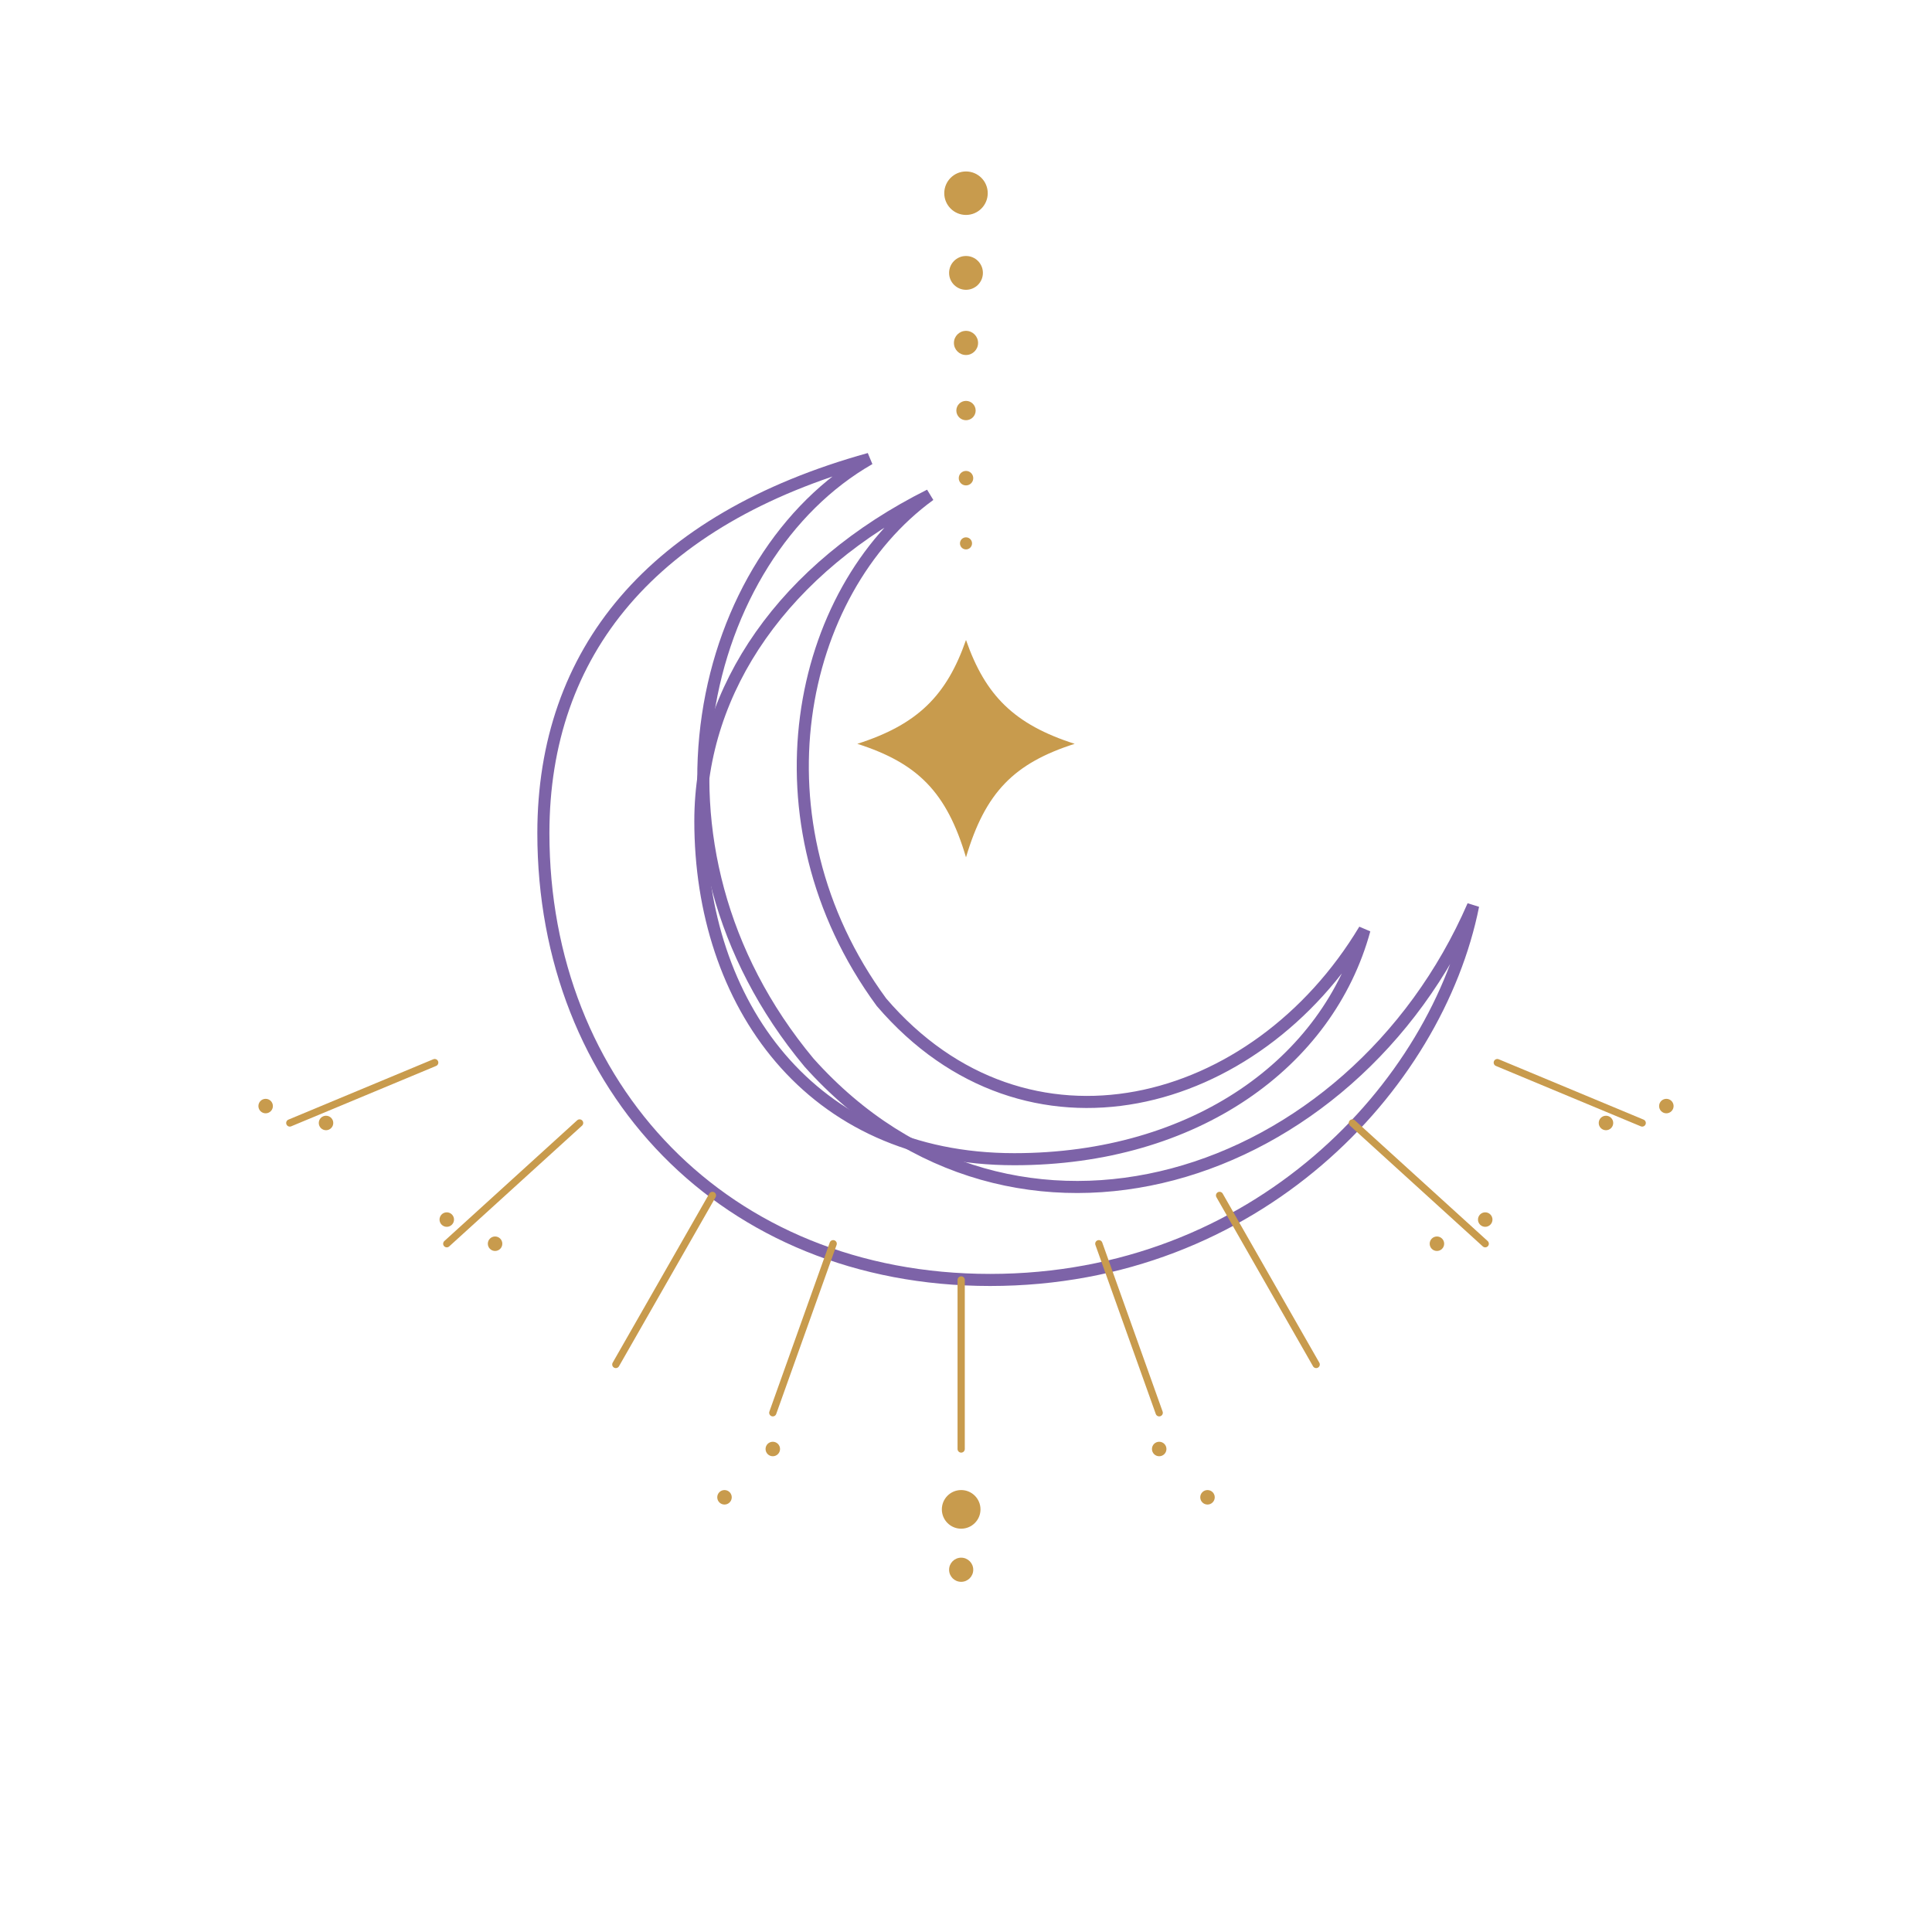
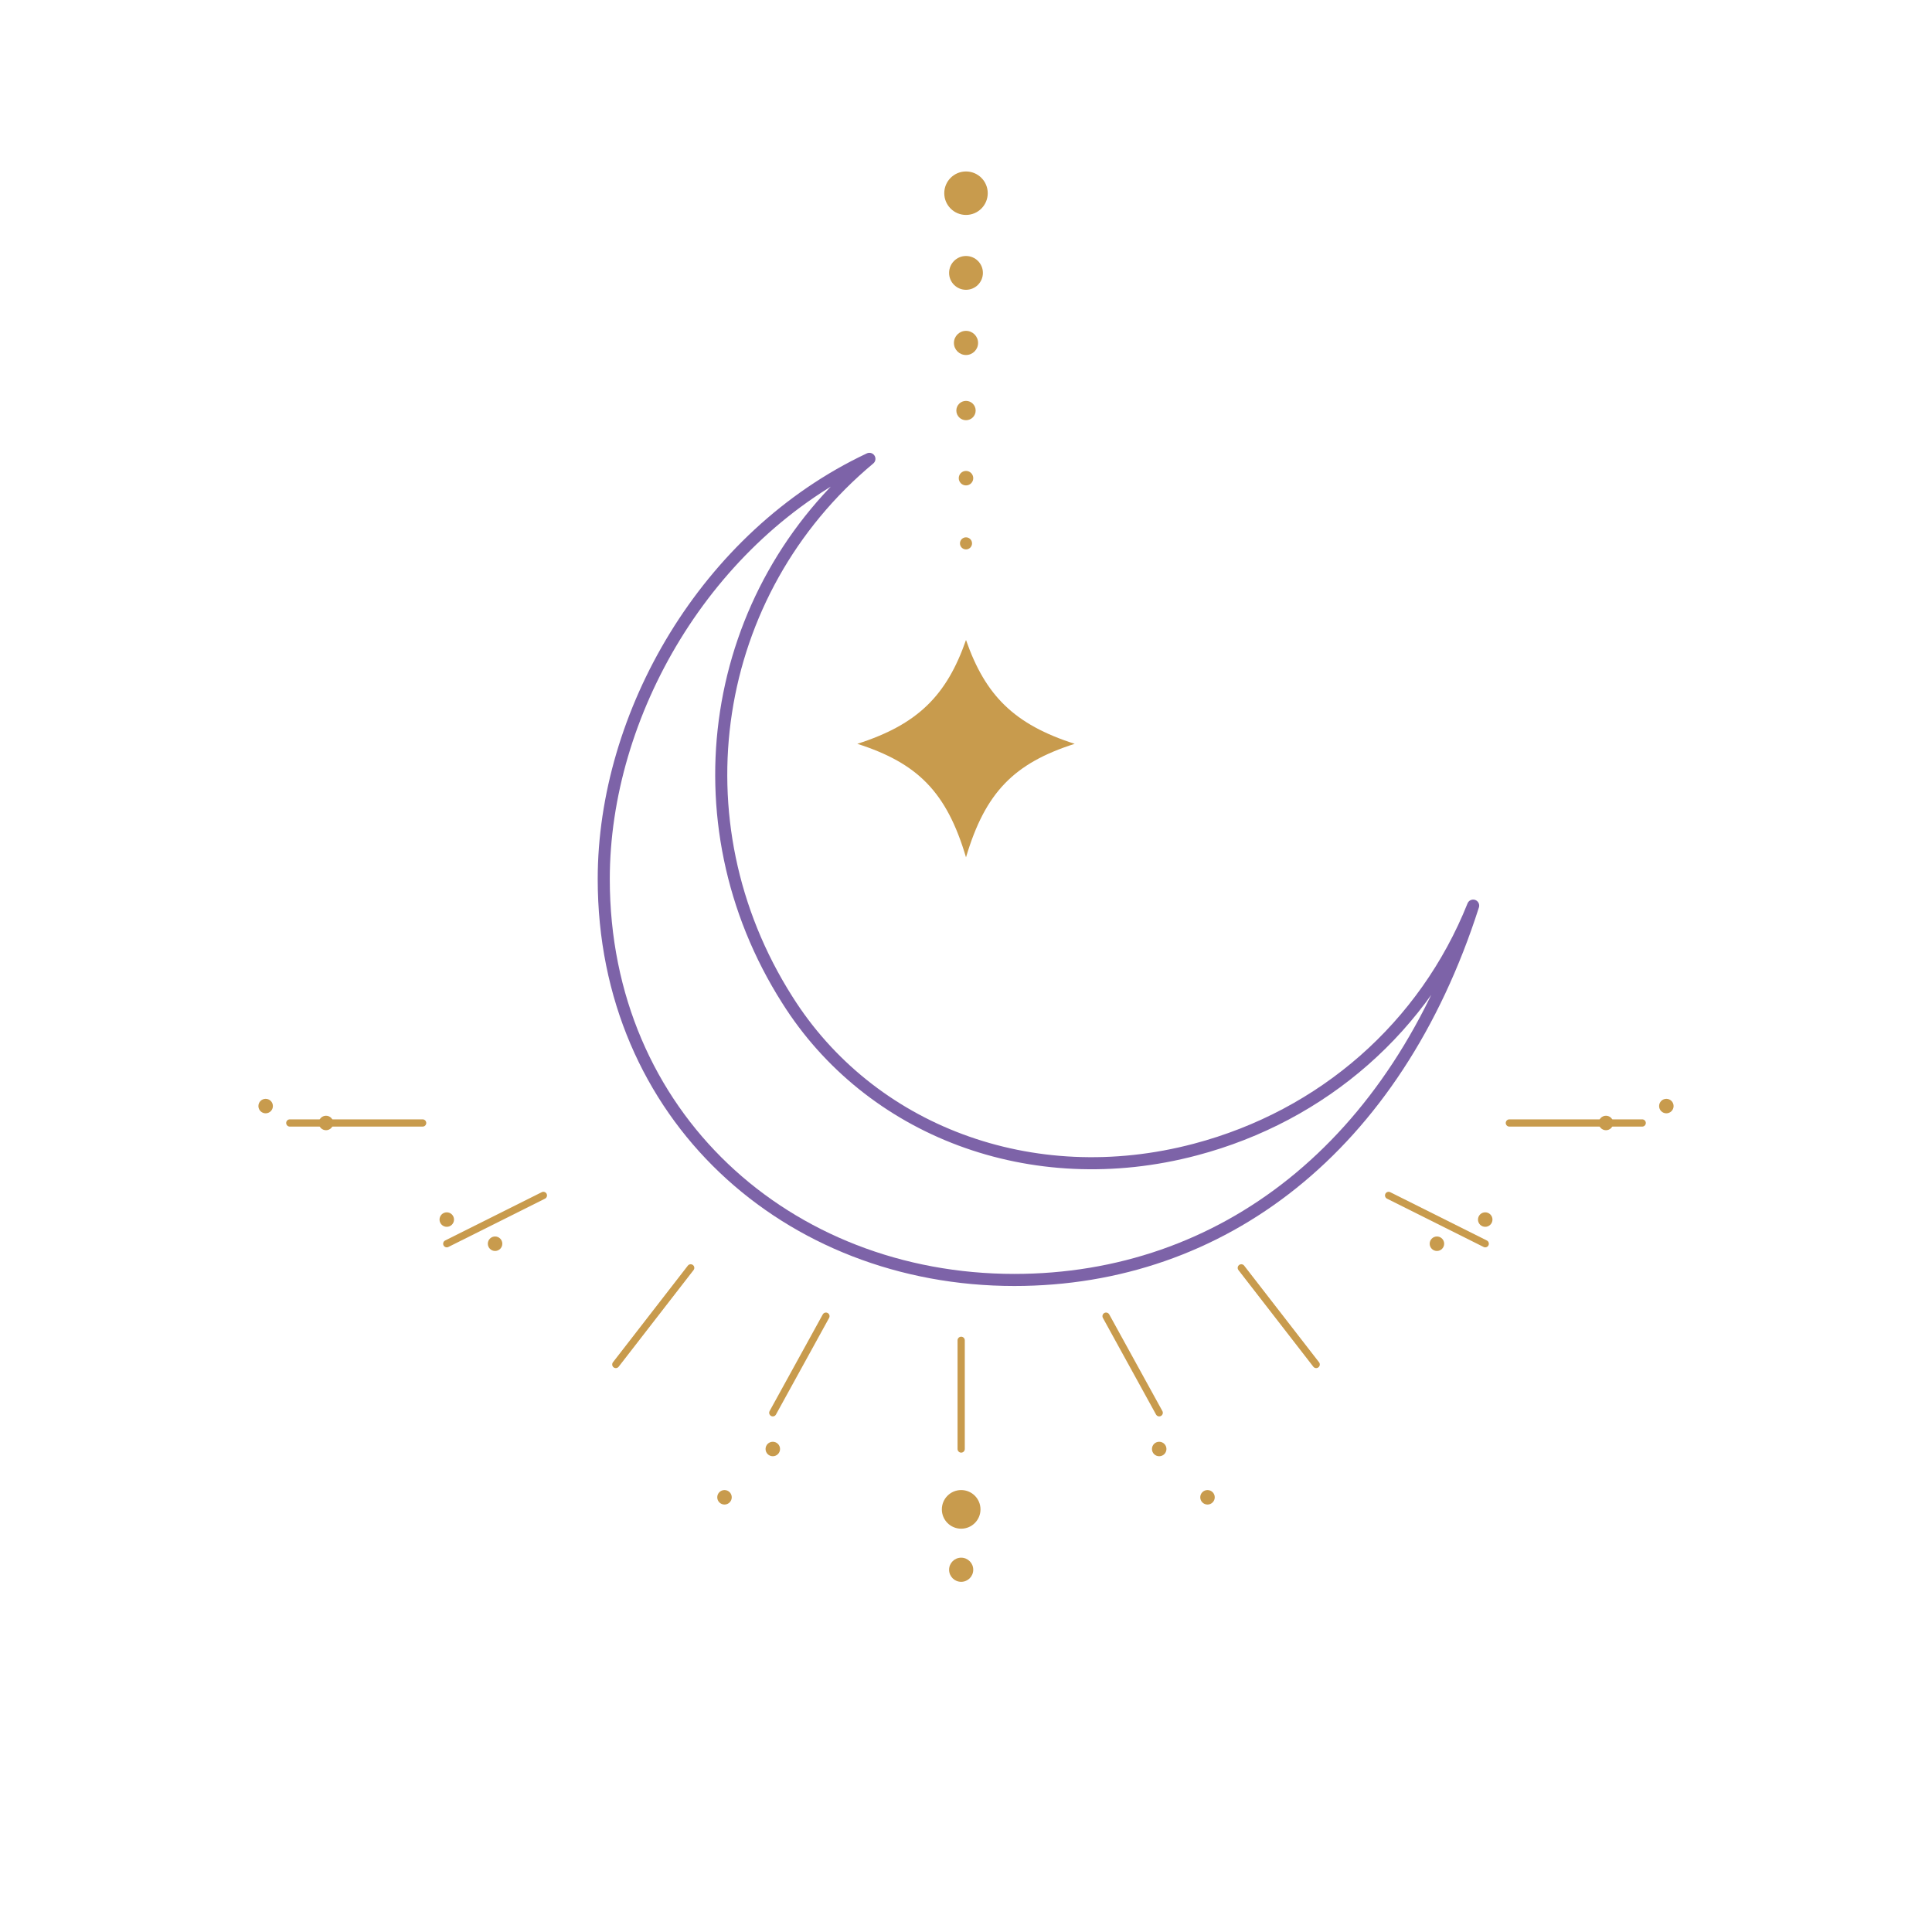
<svg xmlns="http://www.w3.org/2000/svg" viewBox="0 0 800 800">
  <g transform="translate(0,10)">
    <g fill="#C89B4D">
      <circle cx="400" cy="70" r="9" />
      <circle cx="400" cy="103" r="7" />
      <circle cx="400" cy="132" r="5" />
      <circle cx="400" cy="160" r="4" />
      <circle cx="400" cy="188" r="3" />
      <circle cx="400" cy="215" r="2.5" />
    </g>
-     <g fill="none" stroke="#7D63A8" stroke-width="5" stroke-linecap="round">
-       <path d="M360 180              C290 220 260 340 335 430              C420 525 560 480 610 365              C595 440 520 520 410 520              C300 520 225 440 225 335              C225 260 270 205 360 180Z" />
-       <path d="M385 195              C330 235 310 330 365 405              C425 475 520 450 565 375              C550 430 495 470 420 470              C335 470 290 405 290 330              C290 275 325 225 385 195Z" />
+     <g fill="none" stroke="#7D63A8" stroke-width="5" stroke-linecap="round" stroke-linejoin="round">
+       <path d="M360 180              C292 212 250 286 250 354              C250 452 326 520 420 520              C506 520 578 465 610 365              C590 415 548 452 495 466              C427 484 360 458 326 404              C279 330 294 235 360 180Z" />
    </g>
    <path fill="#C89B4D" d="M400 255        C408 278 420 290 445 298        C420 306 408 318 400 345        C392 318 380 306 355 298        C380 290 392 278 400 255Z" />
    <g stroke="#C89B4D" stroke-width="3" stroke-linecap="round">
-       <line x1="398" y1="520" x2="398" y2="590" />
-       <line x1="345" y1="505" x2="320" y2="575" />
-       <line x1="455" y1="505" x2="480" y2="575" />
-       <line x1="295" y1="485" x2="255" y2="555" />
-       <line x1="505" y1="485" x2="545" y2="555" />
-       <line x1="240" y1="455" x2="185" y2="505" />
-       <line x1="560" y1="455" x2="615" y2="505" />
-       <line x1="180" y1="430" x2="120" y2="455" />
-       <line x1="620" y1="430" x2="680" y2="455" />
+       <line x1="398" y1="545" x2="398" y2="590" />
+       <line x1="342" y1="535" x2="320" y2="575" />
+       <line x1="458" y1="535" x2="480" y2="575" />
+       <line x1="286" y1="515" x2="255" y2="555" />
+       <line x1="514" y1="515" x2="545" y2="555" />
+       <line x1="225" y1="485" x2="185" y2="505" />
+       <line x1="575" y1="485" x2="615" y2="505" />
+       <line x1="175" y1="455" x2="120" y2="455" />
+       <line x1="625" y1="455" x2="680" y2="455" />
    </g>
    <g fill="#C89B4D">
      <circle cx="398" cy="615" r="8" />
      <circle cx="398" cy="640" r="5" />
      <circle cx="320" cy="590" r="3" />
      <circle cx="300" cy="610" r="3" />
      <circle cx="480" cy="590" r="3" />
      <circle cx="500" cy="610" r="3" />
      <circle cx="205" cy="505" r="3" />
      <circle cx="185" cy="495" r="3" />
      <circle cx="595" cy="505" r="3" />
      <circle cx="615" cy="495" r="3" />
      <circle cx="135" cy="455" r="3" />
      <circle cx="110" cy="448" r="3" />
      <circle cx="665" cy="455" r="3" />
      <circle cx="690" cy="448" r="3" />
    </g>
  </g>
</svg>
